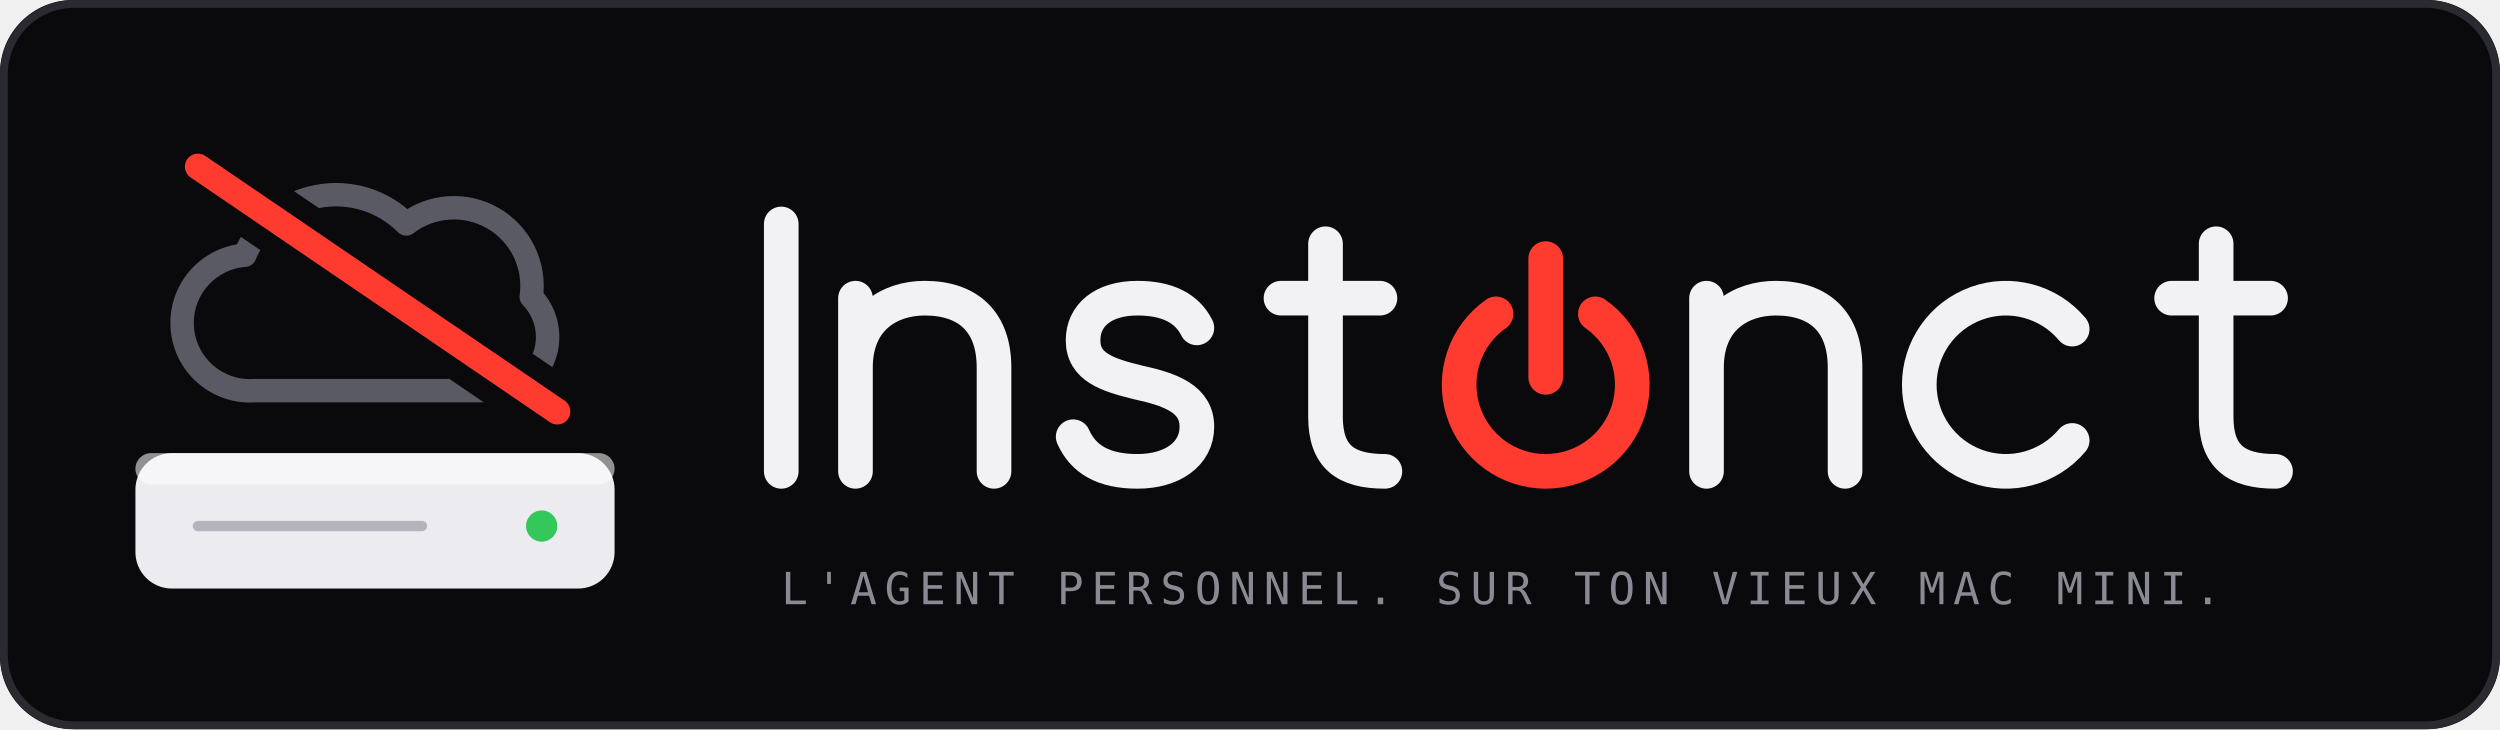
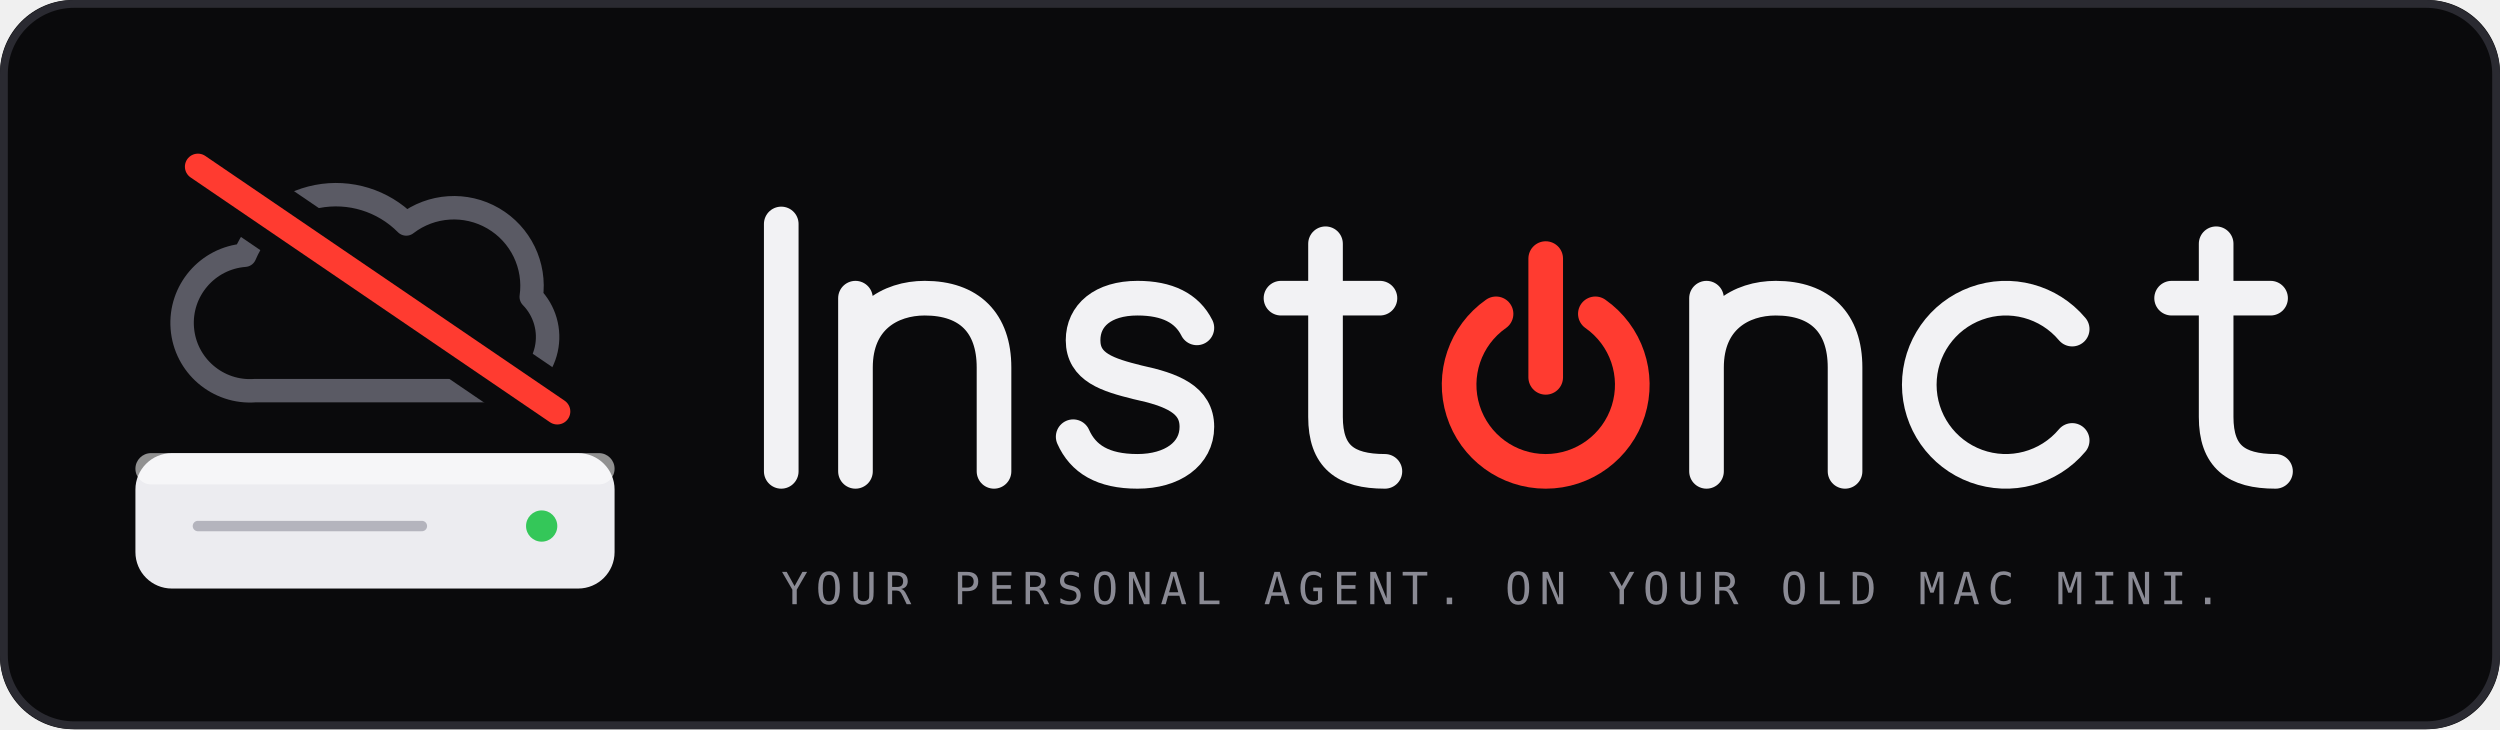
<svg xmlns="http://www.w3.org/2000/svg" viewBox="0 0 960 280" width="960" height="280" role="img" aria-labelledby="t d">
  <rect width="960" height="280" rx="28" fill="#0a0a0c" />
  <rect x="1.5" y="1.5" width="957" height="277" rx="27" fill="none" stroke="#2a2a31" stroke-width="3" />
  <g transform="translate(46,46)">
    <path d="M52 104 A26 26 0 0 1 48 52 A38 38 0 0 1 110 40 A30 30 0 0 1 158 68 A22 22 0 0 1 150 104 Z" fill="none" stroke="#5a5a64" stroke-width="9" stroke-linejoin="round" />
    <line x1="30" y1="18" x2="168" y2="112" stroke="#0a0a0c" stroke-width="26" stroke-linecap="round" />
    <line x1="30" y1="18" x2="168" y2="112" stroke="#ff3b30" stroke-width="10" stroke-linecap="round" />
    <rect x="6" y="128" width="184" height="52" rx="14" fill="#ececf0" />
    <rect x="6" y="128" width="184" height="12" rx="6" fill="#ffffff" opacity=".55" />
    <line x1="30" y1="156" x2="116" y2="156" stroke="#b4b4bd" stroke-width="4" stroke-linecap="round" />
    <circle cx="162" cy="156" r="6" fill="#34c759" />
  </g>
  <g transform="translate(300,86) scale(.95)" fill="none" stroke="#f2f2f4" stroke-width="14" stroke-linecap="round" stroke-linejoin="round">
    <path d="M0 0 V100" />
    <g transform="translate(30,0)">
      <path d="M0 30 V100 M0 58 C0 38 14 30 28 30 C46 30 56 40 56 58 V100" />
    </g>
    <g transform="translate(116,0)">
      <path d="M52 42 C48 34 40 30 28 30 C14 30 6 37 6 47 C6 58 16 61 28 64 C42 67 52 71 52 82 C52 93 42 100 28 100 C14 100 6 95 2 86" />
    </g>
    <g transform="translate(200,0)">
      <path d="M20 8 V78 C20 94 28 100 44 100 M2 30 H42" />
    </g>
    <g transform="translate(274,0)" stroke="#ff3b30">
      <path d="M55.07 36.33 A35 35 0 1 1 14.93 36.33" />
      <path d="M35 14 V62" />
    </g>
    <g transform="translate(374,0)">
      <path d="M0 30 V100 M0 58 C0 38 14 30 28 30 C46 30 56 40 56 58 V100" />
    </g>
    <g transform="translate(460,0)">
      <path d="M61.81 42.5 A35 35 0 1 0 61.81 87.5" />
    </g>
    <g transform="translate(560,0)">
      <path d="M20 8 V78 C20 94 28 100 44 100 M2 30 H42" />
    </g>
  </g>
-   <text x="300" y="232" font-family="SF Mono, Menlo, Consolas, monospace" font-size="17" letter-spacing="3" fill="#8a8a94">L'AGENT PERSONNEL. SUR TON VIEUX MAC MINI.</text>
+   <text x="300" y="232" font-family="SF Mono, Menlo, Consolas, monospace" font-size="17" letter-spacing="3" fill="#8a8a94">YOUR PERSONAL AGENT. ON YOUR OLD MAC MINI.</text>
</svg>
